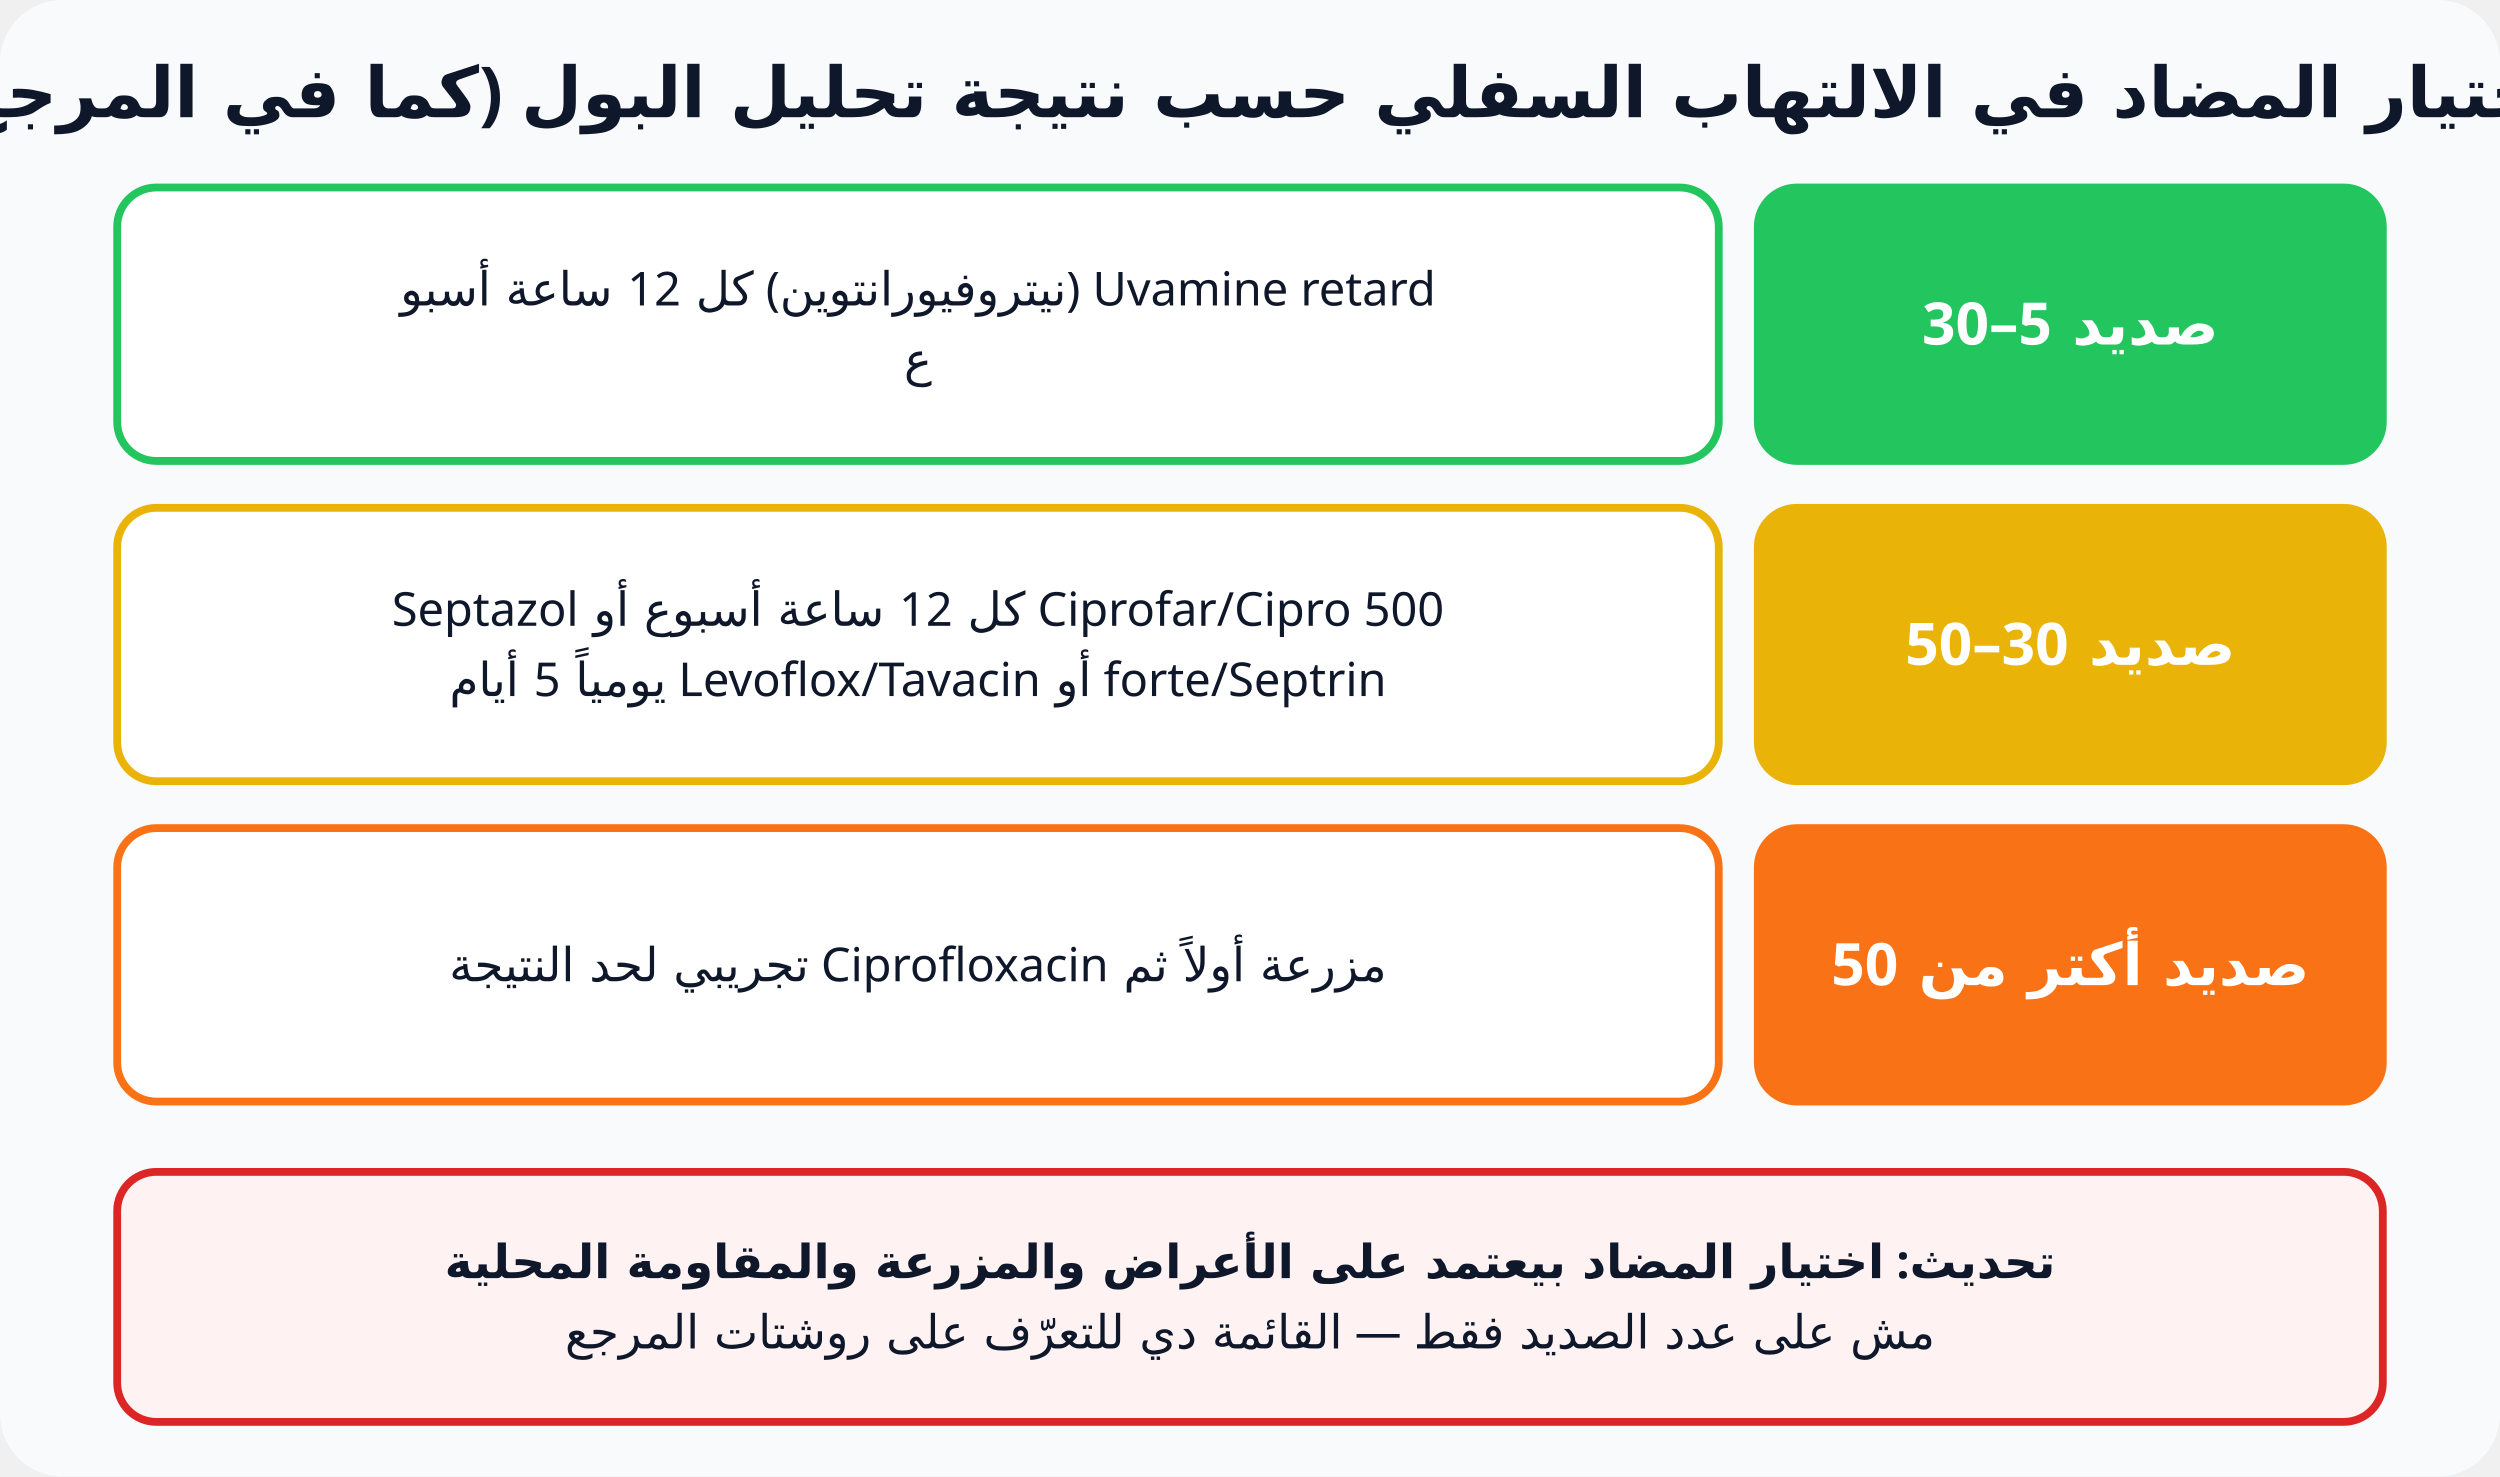
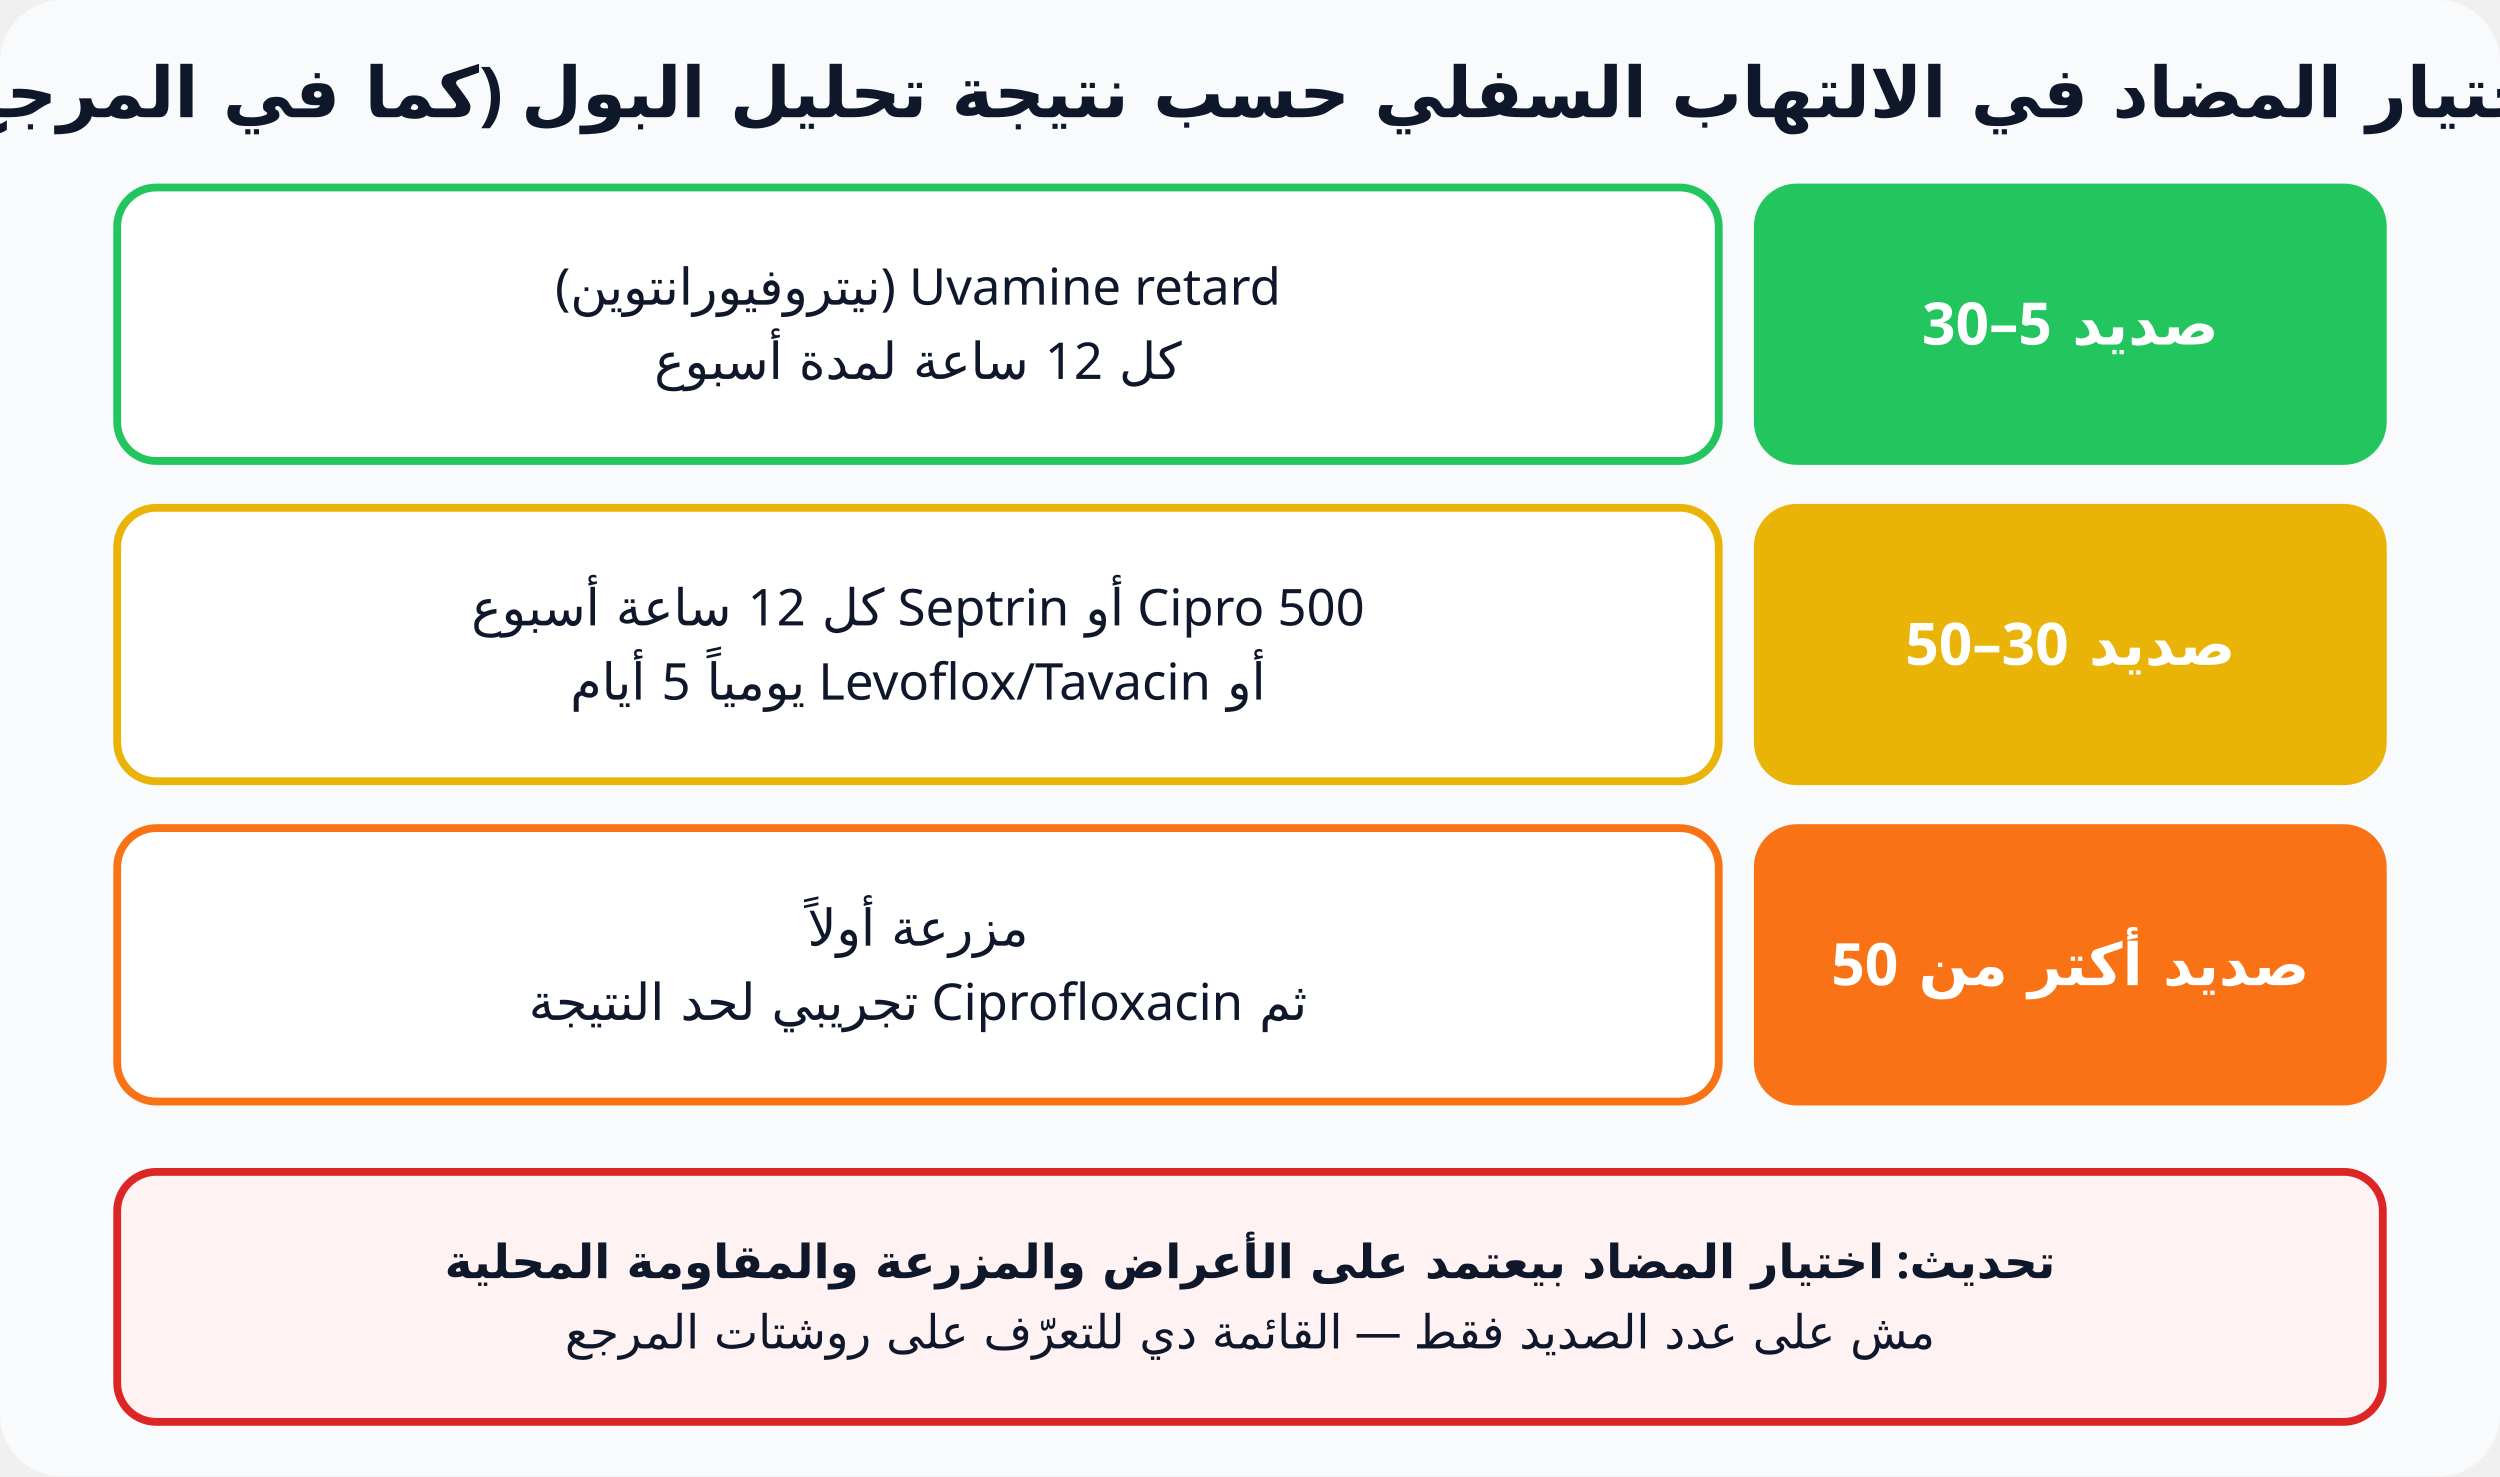
<svg xmlns="http://www.w3.org/2000/svg" viewBox="0 0 640 378" font-family="Cairo, Tahoma, sans-serif" direction="rtl">
  <rect width="640" height="378" rx="16" fill="#f8fafc" />
  <defs>
    <marker id="a" markerWidth="8" markerHeight="8" refX="6" refY="4" orient="auto">
      <path d="M0,0 L8,4 L0,8 z" fill="#64748b" />
    </marker>
  </defs>
  <text x="320.0" y="30" text-anchor="middle" font-size="18" font-weight="800" fill="#0f172a">اختيار المضاد في الالتهاب السفلي حسب نتيجة تحليل البول (كما في المرجع)</text>
  <rect x="450" y="48" width="160" height="70" rx="10" fill="#22c55e" stroke="#22c55e" stroke-width="2" />
  <text x="530.0" y="88.2" text-anchor="middle" font-size="15" font-weight="700" fill="#fff">صديد 5–30</text>
  <rect x="30" y="48" width="410" height="70" rx="10" fill="#fff" stroke="#22c55e" stroke-width="2" />
-   <text x="235.0" y="78.2" text-anchor="middle" font-size="12" font-weight="500" fill="#0f172a">Uvamine retard (نيتروفيورانتوين) كل 12 ساعة أسبو</text>
-   <text x="235.0" y="96.2" text-anchor="middle" font-size="12" font-weight="500" fill="#0f172a">ع</text>
+   <text x="235.0" y="78.0" text-anchor="middle" font-size="13" font-weight="500" fill="#0f172a">Uvamine retard (نيتروفيورانتوين)</text>
+   <text x="235.0" y="97.0" text-anchor="middle" font-size="13" font-weight="500" fill="#0f172a">كل 12 ساعة لمدة أسبوع</text>
  <rect x="450" y="130" width="160" height="70" rx="10" fill="#eab308" stroke="#eab308" stroke-width="2" />
  <text x="530.0" y="170.2" text-anchor="middle" font-size="15" font-weight="700" fill="#fff">صديد 30–50</text>
  <rect x="30" y="130" width="410" height="70" rx="10" fill="#fff" stroke="#eab308" stroke-width="2" />
-   <text x="235.0" y="160.2" text-anchor="middle" font-size="12" font-weight="500" fill="#0f172a">Ciprofar/Cipro 500 كل 12 ساعة أسبوع أو Septazol </text>
-   <text x="235.0" y="178.2" text-anchor="middle" font-size="12" font-weight="500" fill="#0f172a">forte/Septrin أو Levoflox/Tavacin يومياً 5 أيام</text>
+   <text x="235.0" y="160.1" text-anchor="middle" font-size="13" font-weight="500" fill="#0f172a">Cipro 500 أو Septrin كل 12 ساعة أسبوع</text>
+   <text x="235.0" y="179.1" text-anchor="middle" font-size="13" font-weight="500" fill="#0f172a">أو Levoflox/Tavacin يومياً 5 أيام</text>
  <rect x="450" y="212" width="160" height="70" rx="10" fill="#f97316" stroke="#f97316" stroke-width="2" />
  <text x="530.0" y="252.2" text-anchor="middle" font-size="15" font-weight="700" fill="#fff">صديد أكتر من 50</text>
  <rect x="30" y="212" width="410" height="70" rx="10" fill="#fff" stroke="#f97316" stroke-width="2" />
-   <text x="235.0" y="251.2" text-anchor="middle" font-size="12" font-weight="500" fill="#0f172a">مزرعة أولاً ثم Ciprofloxacin تجريبي لحد النتيجة</text>
+   <text x="235.0" y="242.1" text-anchor="middle" font-size="13" font-weight="500" fill="#0f172a">مزرعة أولاً</text>
+   <text x="235.0" y="261.1" text-anchor="middle" font-size="13" font-weight="500" fill="#0f172a">ثم Ciprofloxacin تجريبي لحد النتيجة</text>
  <rect x="30" y="300" width="580" height="64" rx="10" fill="#fef2f2" stroke="#dc2626" stroke-width="2" />
  <text x="320.0" y="327.2" text-anchor="middle" font-size="12" font-weight="700" fill="#0f172a">تحديث: اختيار المضاد بيعتمد على الأعراض والمزرعة والمقاومة المحلية</text>
  <text x="320.0" y="345.2" text-anchor="middle" font-size="12" font-weight="500" fill="#0f172a">مش على عدد الصديد فقط — القائمة دي للتعرّف على روشتات المرجع</text>
</svg>
